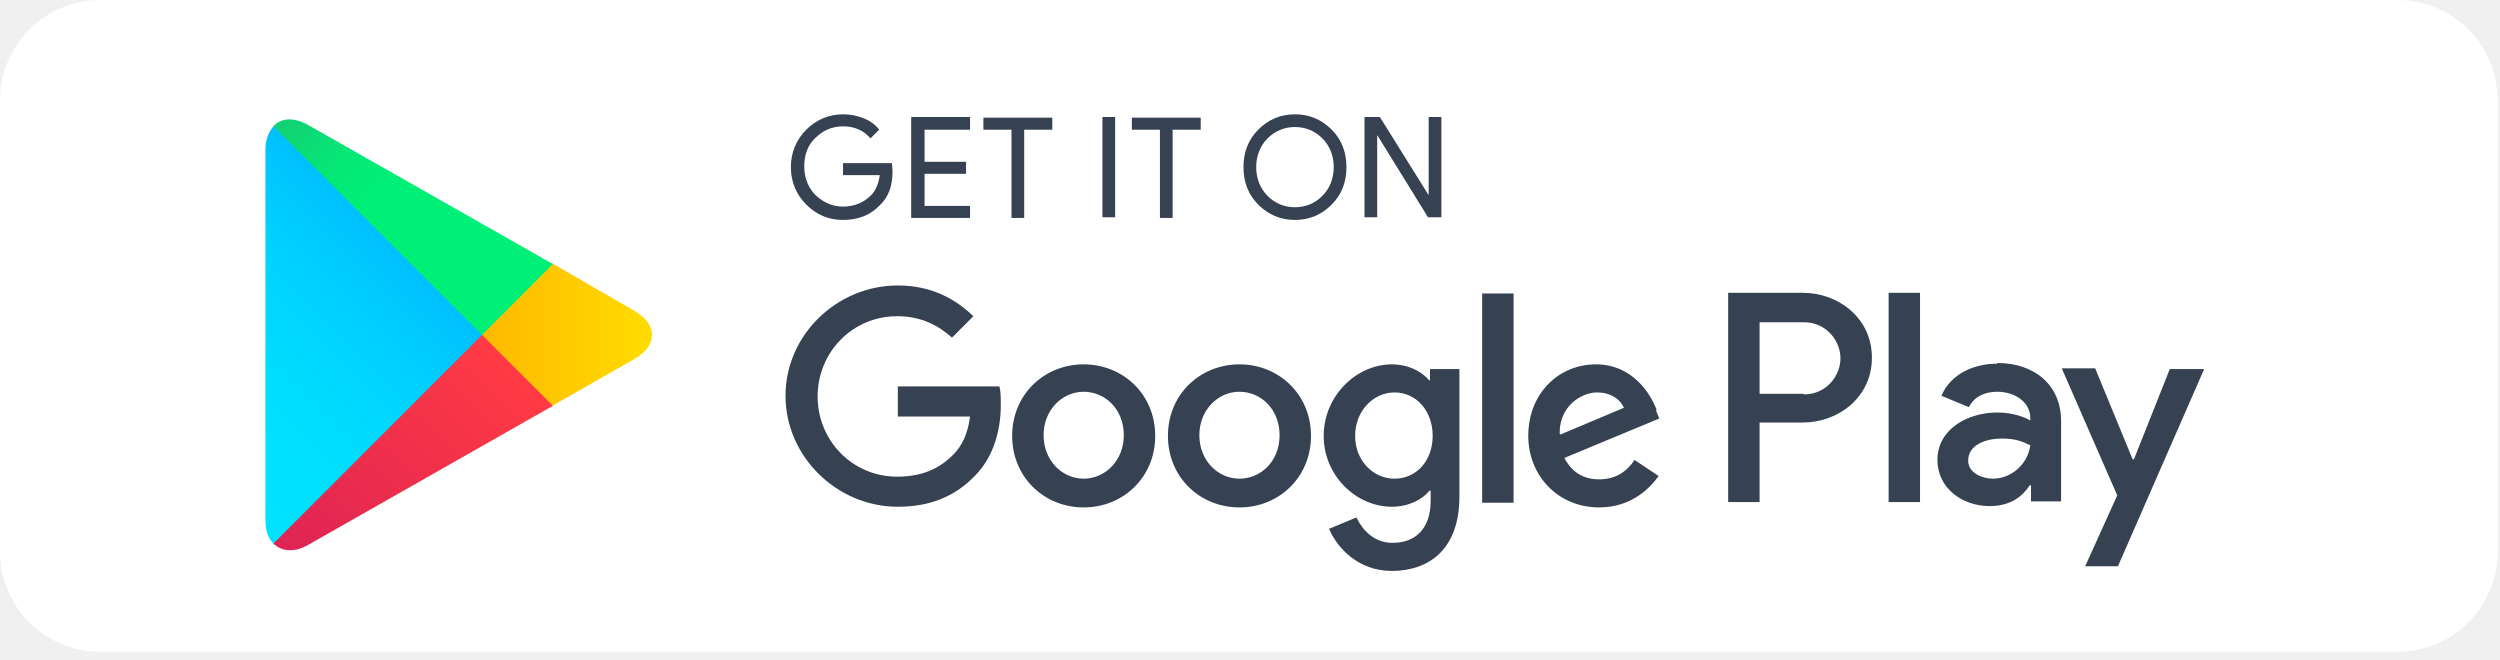
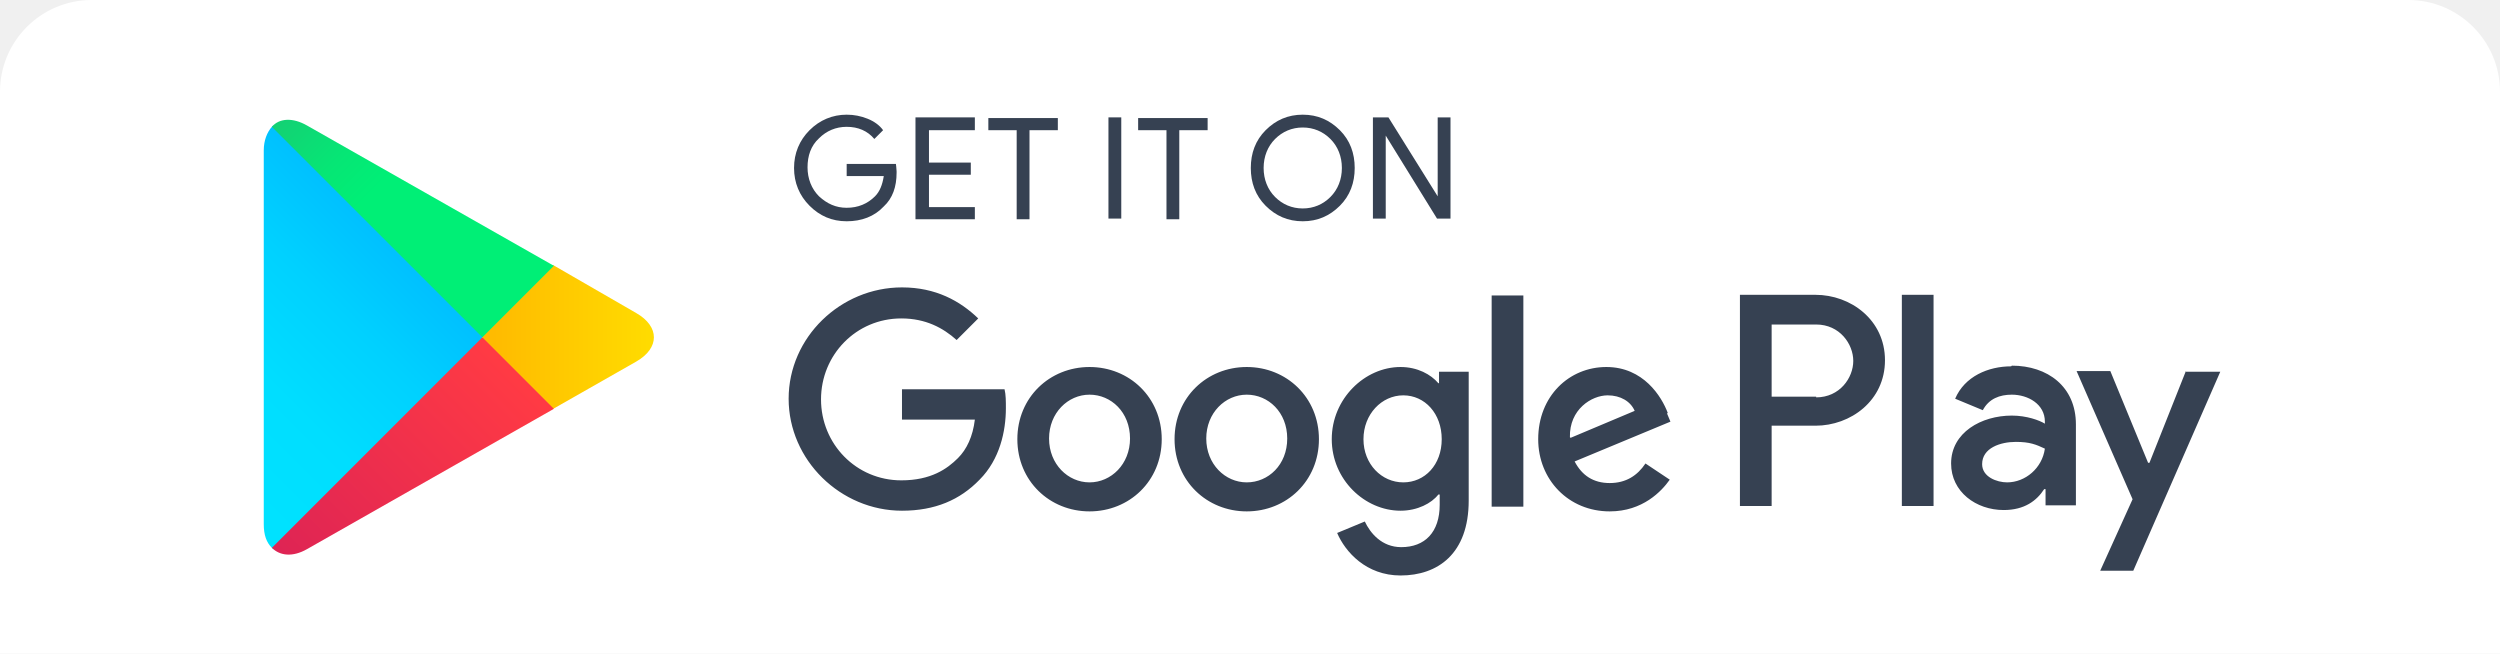
- <svg xmlns="http://www.w3.org/2000/svg" width="220" height="58" viewBox="0 0 220 58" fill="none">
-   <path d="M210.969 0H8.825C3.951 0 0 3.951 0 8.825V48.536C0 53.41 3.951 57.36 8.825 57.36H210.969C215.842 57.36 219.793 53.41 219.793 48.536V8.825C219.793 3.951 215.842 0 210.969 0Z" fill="white" />
-   <path d="M109.073 32.063C105.602 32.063 102.778 34.71 102.778 38.358C102.778 42.005 105.602 44.653 109.073 44.653C112.544 44.653 115.368 42.005 115.368 38.358C115.368 34.71 112.544 32.063 109.073 32.063ZM109.073 42.123C107.19 42.123 105.543 40.535 105.543 38.299C105.543 36.063 107.19 34.475 109.073 34.475C110.955 34.475 112.603 36.005 112.603 38.299C112.603 40.593 110.955 42.123 109.073 42.123ZM95.365 32.063C91.894 32.063 89.07 34.71 89.07 38.358C89.07 42.005 91.894 44.653 95.365 44.653C98.836 44.653 101.66 42.005 101.66 38.358C101.66 34.71 98.836 32.063 95.365 32.063ZM95.365 42.123C93.483 42.123 91.835 40.535 91.835 38.299C91.835 36.063 93.483 34.475 95.365 34.475C97.248 34.475 98.895 36.005 98.895 38.299C98.895 40.535 97.248 42.123 95.365 42.123ZM79.01 34.004V36.652H85.364C85.187 38.123 84.658 39.24 83.893 40.005C82.952 40.947 81.54 41.947 78.951 41.947C75.01 41.947 71.95 38.77 71.95 34.887C71.95 31.004 75.01 27.827 78.951 27.827C81.069 27.827 82.599 28.651 83.775 29.71L85.658 27.827C84.07 26.298 81.952 25.121 79.01 25.121C73.656 25.121 69.126 29.474 69.126 34.828C69.126 40.182 73.656 44.594 79.01 44.594C81.893 44.594 84.07 43.653 85.776 41.888C87.541 40.123 88.07 37.652 88.07 35.652C88.07 35.063 88.07 34.475 87.952 34.004H79.01ZM145.784 36.063C145.254 34.652 143.666 32.063 140.43 32.063C137.194 32.063 134.488 34.593 134.488 38.358C134.488 41.888 137.135 44.653 140.724 44.653C143.607 44.653 145.254 42.888 145.96 41.888L143.842 40.476C143.136 41.535 142.136 42.182 140.724 42.182C139.312 42.182 138.312 41.535 137.665 40.299L146.019 36.828L145.725 36.122L145.784 36.063ZM137.253 38.181C137.194 35.769 139.136 34.534 140.548 34.534C141.665 34.534 142.548 35.063 142.901 35.887L137.312 38.24L137.253 38.181ZM130.429 44.241H133.194V25.827H130.429V44.241ZM125.899 33.475H125.781C125.134 32.71 123.957 32.063 122.486 32.063C119.368 32.063 116.486 34.828 116.486 38.358C116.486 41.888 119.368 44.594 122.486 44.594C123.957 44.594 125.193 43.947 125.781 43.182H125.899V44.065C125.899 46.477 124.604 47.771 122.545 47.771C120.839 47.771 119.839 46.535 119.368 45.535L116.956 46.535C117.662 48.183 119.486 50.242 122.486 50.242C125.722 50.242 128.428 48.359 128.428 43.712V32.475H125.84V33.475H125.899ZM122.722 42.123C120.839 42.123 119.251 40.535 119.251 38.358C119.251 36.181 120.839 34.534 122.722 34.534C124.604 34.534 126.075 36.122 126.075 38.358C126.075 40.593 124.604 42.123 122.722 42.123ZM158.668 25.768H152.078V44.182H154.844V37.181H158.668C161.727 37.181 164.727 35.005 164.727 31.475C164.727 27.945 161.727 25.768 158.668 25.768ZM158.726 34.652H154.844V28.357H158.726C160.785 28.357 161.962 30.063 161.962 31.534C161.962 33.004 160.785 34.71 158.726 34.71V34.652ZM175.729 32.004C173.728 32.004 171.669 32.887 170.846 34.828L173.258 35.828C173.787 34.828 174.728 34.475 175.787 34.475C177.199 34.475 178.67 35.299 178.67 36.828V37.005C178.2 36.711 177.082 36.299 175.787 36.299C173.14 36.299 170.493 37.77 170.493 40.476C170.493 42.947 172.669 44.535 175.081 44.535C176.905 44.535 177.964 43.712 178.611 42.712H178.729V44.123H181.376V37.064C181.376 33.769 178.905 31.945 175.787 31.945L175.729 32.004ZM175.376 42.123C174.493 42.123 173.199 41.653 173.199 40.535C173.199 39.123 174.787 38.593 176.14 38.593C177.376 38.593 177.905 38.829 178.67 39.182C178.435 40.888 176.964 42.123 175.376 42.123ZM190.966 32.416L187.789 40.417H187.671L184.377 32.416H181.435L186.318 43.594L183.494 49.83H186.377L193.966 32.475H190.907L190.966 32.416ZM166.198 44.182H168.963V25.768H166.198V44.182Z" fill="#364152" />
-   <path d="M78.54 15.12C78.54 16.355 78.187 17.355 77.422 18.061C76.599 18.944 75.481 19.355 74.186 19.355C72.892 19.355 71.833 18.885 70.951 18.002C70.068 17.12 69.598 16.002 69.598 14.708C69.598 13.414 70.068 12.296 70.951 11.413C71.833 10.531 72.951 10.06 74.186 10.06C74.834 10.06 75.422 10.178 76.01 10.413C76.599 10.649 77.069 11.001 77.363 11.413L76.599 12.178C76.01 11.472 75.187 11.119 74.186 11.119C73.245 11.119 72.422 11.472 71.774 12.119C71.068 12.766 70.774 13.649 70.774 14.649C70.774 15.649 71.127 16.532 71.774 17.179C72.48 17.826 73.245 18.179 74.186 18.179C75.187 18.179 76.01 17.826 76.657 17.179C77.069 16.767 77.305 16.179 77.422 15.414H74.186V14.355H78.481C78.481 14.355 78.54 14.825 78.54 15.002V15.12Z" fill="#364152" />
-   <path d="M85.364 11.413H81.363V14.237H85.011V15.296H81.363V18.12H85.364V19.179H80.186V10.296H85.364V11.354V11.413Z" fill="#364152" />
-   <path d="M90.129 19.179H89.011V11.413H86.54V10.354H92.6V11.413H90.129V19.179Z" fill="#364152" />
-   <path d="M97.014 19.179V10.296H98.132V19.12H97.014V19.179Z" fill="#364152" />
-   <path d="M103.191 19.179H102.073V11.413H99.603V10.354H105.662V11.413H103.191V19.179Z" fill="#364152" />
-   <path d="M117.192 18.002C116.31 18.885 115.251 19.355 113.957 19.355C112.662 19.355 111.604 18.885 110.721 18.002C109.839 17.12 109.427 16.002 109.427 14.708C109.427 13.414 109.839 12.296 110.721 11.413C111.604 10.531 112.662 10.06 113.957 10.06C115.251 10.06 116.31 10.531 117.192 11.413C118.075 12.296 118.487 13.414 118.487 14.708C118.487 16.002 118.075 17.12 117.192 18.002ZM111.545 17.238C112.192 17.885 113.015 18.238 113.957 18.238C114.898 18.238 115.722 17.885 116.369 17.238C117.016 16.59 117.369 15.708 117.369 14.708C117.369 13.708 117.016 12.825 116.369 12.178C115.722 11.531 114.898 11.178 113.957 11.178C113.015 11.178 112.192 11.531 111.545 12.178C110.898 12.825 110.545 13.708 110.545 14.708C110.545 15.708 110.898 16.59 111.545 17.238Z" fill="#364152" />
-   <path d="M120.075 19.179V10.296H121.428L125.723 17.179V15.473V10.296H126.841V19.12H125.664L121.193 11.884V13.59V19.12H120.075V19.179Z" fill="#364152" />
-   <path d="M24.063 11.119C23.651 11.59 23.357 12.296 23.357 13.178V45.771C23.357 46.712 23.592 47.359 24.063 47.83L24.181 47.947L42.418 29.71V29.298L24.181 11.001L24.063 11.119Z" fill="url(#paint0_linear_4270_7712)" />
-   <path d="M48.479 35.769L42.419 29.651V29.239L48.479 23.179H48.597L55.833 27.356C57.892 28.533 57.892 30.416 55.833 31.592L48.597 35.711H48.479V35.769Z" fill="url(#paint1_linear_4270_7712)" />
-   <path d="M48.655 35.711L42.419 29.474L24.064 47.83C24.77 48.536 25.887 48.653 27.123 47.947L48.655 35.711Z" fill="url(#paint2_linear_4270_7712)" />
-   <path d="M48.655 23.238L27.123 11.001C25.887 10.295 24.711 10.354 24.064 11.119L42.419 29.474L48.655 23.238Z" fill="url(#paint3_linear_4270_7712)" />
+ <svg xmlns="http://www.w3.org/2000/svg" width="218" height="57" viewBox="0 0 218 57" fill="none">
+   <path d="M0 8C0 3.582 3.582 0 8 0H210C214.418 0 218 3.582 218 8V57H0V8Z" fill="white" />
+   <path d="M108.716 32.003C105.245 32.003 102.421 34.65 102.421 38.298C102.421 41.945 105.245 44.593 108.716 44.593C112.187 44.593 115.011 41.945 115.011 38.298C115.011 34.65 112.187 32.003 108.716 32.003ZM108.716 42.063C106.833 42.063 105.186 40.475 105.186 38.239C105.186 36.003 106.833 34.415 108.716 34.415C110.599 34.415 112.246 35.945 112.246 38.239C112.246 40.533 110.599 42.063 108.716 42.063ZM95.008 32.003C91.537 32.003 88.713 34.65 88.713 38.298C88.713 41.945 91.537 44.593 95.008 44.593C98.479 44.593 101.303 41.945 101.303 38.298C101.303 34.65 98.479 32.003 95.008 32.003ZM95.008 42.063C93.126 42.063 91.478 40.475 91.478 38.239C91.478 36.003 93.126 34.415 95.008 34.415C96.891 34.415 98.538 35.945 98.538 38.239C98.538 40.475 96.891 42.063 95.008 42.063ZM78.653 33.944V36.592H85.007C84.831 38.062 84.301 39.18 83.536 39.945C82.595 40.886 81.183 41.886 78.594 41.886C74.653 41.886 71.593 38.71 71.593 34.827C71.593 30.944 74.653 27.767 78.594 27.767C80.712 27.767 82.242 28.591 83.418 29.65L85.301 27.767C83.713 26.237 81.595 25.061 78.653 25.061C73.299 25.061 68.769 29.414 68.769 34.768C68.769 40.122 73.299 44.534 78.653 44.534C81.536 44.534 83.713 43.593 85.419 41.828C87.184 40.063 87.713 37.592 87.713 35.592C87.713 35.003 87.713 34.415 87.596 33.944H78.653ZM145.427 36.003C144.897 34.591 143.309 32.003 140.073 32.003C136.837 32.003 134.131 34.533 134.131 38.298C134.131 41.828 136.778 44.593 140.367 44.593C143.25 44.593 144.897 42.828 145.603 41.828L143.485 40.416C142.779 41.475 141.779 42.122 140.367 42.122C138.955 42.122 137.955 41.475 137.308 40.239L145.662 36.768L145.368 36.062L145.427 36.003ZM136.896 38.121C136.837 35.709 138.779 34.474 140.191 34.474C141.308 34.474 142.191 35.003 142.544 35.827L136.955 38.18L136.896 38.121ZM130.072 44.181H132.837V25.767H130.072V44.181ZM125.542 33.415H125.424C124.777 32.65 123.6 32.003 122.129 32.003C119.011 32.003 116.129 34.768 116.129 38.298C116.129 41.828 119.011 44.534 122.129 44.534C123.6 44.534 124.836 43.887 125.424 43.122H125.542V44.004C125.542 46.416 124.247 47.711 122.188 47.711C120.482 47.711 119.482 46.475 119.011 45.475L116.599 46.475C117.305 48.123 119.129 50.182 122.129 50.182C125.365 50.182 128.071 48.299 128.071 43.651V32.415H125.483V33.415H125.542ZM122.365 42.063C120.482 42.063 118.894 40.475 118.894 38.298C118.894 36.121 120.482 34.474 122.365 34.474C124.247 34.474 125.718 36.062 125.718 38.298C125.718 40.533 124.247 42.063 122.365 42.063ZM158.311 25.708H151.722V44.122H154.487V37.121H158.311C161.37 37.121 164.37 34.944 164.37 31.415C164.37 27.885 161.37 25.708 158.311 25.708ZM158.369 34.591H154.487V28.297H158.369C160.429 28.297 161.605 30.003 161.605 31.473C161.605 32.944 160.429 34.65 158.369 34.65V34.591ZM175.372 31.944C173.371 31.944 171.312 32.827 170.489 34.768L172.901 35.768C173.43 34.768 174.372 34.415 175.43 34.415C176.842 34.415 178.313 35.239 178.313 36.768V36.945C177.843 36.651 176.725 36.239 175.43 36.239C172.783 36.239 170.136 37.709 170.136 40.416C170.136 42.887 172.312 44.475 174.725 44.475C176.548 44.475 177.607 43.651 178.254 42.651H178.372V44.063H181.019V37.004C181.019 33.709 178.549 31.885 175.43 31.885L175.372 31.944ZM175.019 42.063C174.136 42.063 172.842 41.592 172.842 40.475C172.842 39.063 174.43 38.533 175.783 38.533C177.019 38.533 177.548 38.768 178.313 39.121C178.078 40.828 176.607 42.063 175.019 42.063ZM190.609 32.356L187.432 40.357H187.314L184.02 32.356H181.078L185.961 43.534L183.137 49.77H186.02L193.609 32.415H190.55L190.609 32.356ZM165.841 44.122H168.606V25.708H165.841V44.122Z" fill="#364152" />
+   <path d="M78.183 15.059C78.183 16.295 77.83 17.295 77.065 18.001C76.242 18.884 75.124 19.295 73.83 19.295C72.535 19.295 71.476 18.825 70.594 17.942C69.711 17.06 69.241 15.942 69.241 14.648C69.241 13.353 69.711 12.236 70.594 11.353C71.476 10.471 72.594 10 73.83 10C74.477 10 75.065 10.118 75.653 10.353C76.242 10.588 76.712 10.941 77.006 11.353L76.242 12.118C75.653 11.412 74.83 11.059 73.83 11.059C72.888 11.059 72.065 11.412 71.418 12.059C70.712 12.706 70.417 13.589 70.417 14.589C70.417 15.589 70.77 16.471 71.418 17.119C72.124 17.766 72.888 18.119 73.83 18.119C74.83 18.119 75.653 17.766 76.3 17.119C76.712 16.707 76.948 16.118 77.065 15.354H73.83V14.295H78.124C78.124 14.295 78.183 14.765 78.183 14.942V15.059Z" fill="#364152" />
+   <path d="M85.007 11.353H81.006V14.177H84.654V15.236H81.006V18.06H85.007V19.119H79.83V10.235H85.007V11.294V11.353Z" fill="#364152" />
+   <path d="M89.772 19.119H88.654V11.353H86.184V10.294H92.243V11.353H89.772V19.119Z" fill="#364152" />
+   <path d="M96.657 19.119V10.235H97.775V19.06H96.657V19.119Z" fill="#364152" />
+   <path d="M102.834 19.119H101.717V11.353H99.246V10.294H105.305V11.353H102.834V19.119Z" fill="#364152" />
+   <path d="M116.836 17.942C115.953 18.825 114.894 19.295 113.6 19.295C112.306 19.295 111.247 18.825 110.364 17.942C109.482 17.06 109.07 15.942 109.07 14.648C109.07 13.353 109.482 12.236 110.364 11.353C111.247 10.471 112.306 10 113.6 10C114.894 10 115.953 10.471 116.836 11.353C117.718 12.236 118.13 13.353 118.13 14.648C118.13 15.942 117.718 17.06 116.836 17.942ZM111.188 17.177C111.835 17.825 112.659 18.177 113.6 18.177C114.541 18.177 115.365 17.825 116.012 17.177C116.659 16.53 117.012 15.648 117.012 14.648C117.012 13.648 116.659 12.765 116.012 12.118C115.365 11.471 114.541 11.118 113.6 11.118C112.659 11.118 111.835 11.471 111.188 12.118C110.541 12.765 110.188 13.648 110.188 14.648C110.188 15.648 110.541 16.53 111.188 17.177Z" fill="#364152" />
+   <path d="M119.718 19.119V10.235H121.071L125.366 17.119V15.412V10.235H126.484V19.06H125.307L120.836 11.824V13.53V19.06H119.718V19.119Z" fill="#364152" />
+   <path d="M23.706 11.059C23.294 11.53 23 12.236 23 13.118V45.711C23 46.652 23.235 47.299 23.706 47.77L23.824 47.887L42.061 29.65V29.238L23.824 10.941L23.706 11.059Z" fill="url(#paint0_linear_4270_7722)" />
+   <path d="M48.122 35.709L42.062 29.591V29.179L48.122 23.119H48.24L55.476 27.296C57.535 28.473 57.535 30.355 55.476 31.532L48.24 35.65H48.122V35.709Z" fill="url(#paint1_linear_4270_7722)" />
+   <path d="M48.298 35.65L42.062 29.414L23.706 47.77C24.413 48.476 25.53 48.593 26.766 47.887L48.298 35.65Z" fill="url(#paint2_linear_4270_7722)" />
+   <path d="M48.298 23.178L26.766 10.941C25.53 10.235 24.354 10.294 23.706 11.059L42.062 29.414L48.298 23.178Z" fill="url(#paint3_linear_4270_7722)" />
  <defs>
-     <linearGradient id="paint0_linear_4270_7712" x1="40.771" y1="12.884" x2="16.062" y2="37.593" gradientUnits="userSpaceOnUse">
+     <linearGradient id="paint0_linear_4270_7722" x1="40.414" y1="12.824" x2="15.705" y2="37.533" gradientUnits="userSpaceOnUse">
      <stop stop-color="#00A0FF" />
      <stop offset="0.26" stop-color="#00BDFF" />
      <stop offset="0.51" stop-color="#00D1FF" />
      <stop offset="0.76" stop-color="#00DEFF" />
      <stop offset="1" stop-color="#00E2FF" />
    </linearGradient>
-     <linearGradient id="paint1_linear_4270_7712" x1="58.539" y1="29.533" x2="22.887" y2="29.533" gradientUnits="userSpaceOnUse">
+     <linearGradient id="paint1_linear_4270_7722" x1="58.182" y1="29.473" x2="22.53" y2="29.473" gradientUnits="userSpaceOnUse">
      <stop stop-color="#FFDF00" />
      <stop offset="0.41" stop-color="#FFBC00" />
      <stop offset="0.78" stop-color="#FFA400" />
      <stop offset="1" stop-color="#FF9B00" />
    </linearGradient>
-     <linearGradient id="paint2_linear_4270_7712" x1="45.243" y1="32.887" x2="11.709" y2="66.42" gradientUnits="userSpaceOnUse">
+     <linearGradient id="paint2_linear_4270_7722" x1="44.886" y1="32.827" x2="11.352" y2="66.36" gradientUnits="userSpaceOnUse">
      <stop stop-color="#FF3A44" />
      <stop offset="1" stop-color="#C21162" />
    </linearGradient>
-     <linearGradient id="paint3_linear_4270_7712" x1="19.416" y1="0.294" x2="34.418" y2="15.296" gradientUnits="userSpaceOnUse">
+     <linearGradient id="paint3_linear_4270_7722" x1="19.059" y1="0.234" x2="34.061" y2="15.236" gradientUnits="userSpaceOnUse">
      <stop stop-color="#329F71" />
      <stop offset="0.07" stop-color="#2DA671" />
      <stop offset="0.48" stop-color="#15CE74" />
      <stop offset="0.8" stop-color="#06E675" />
      <stop offset="1" stop-color="#00EF76" />
    </linearGradient>
  </defs>
</svg>
